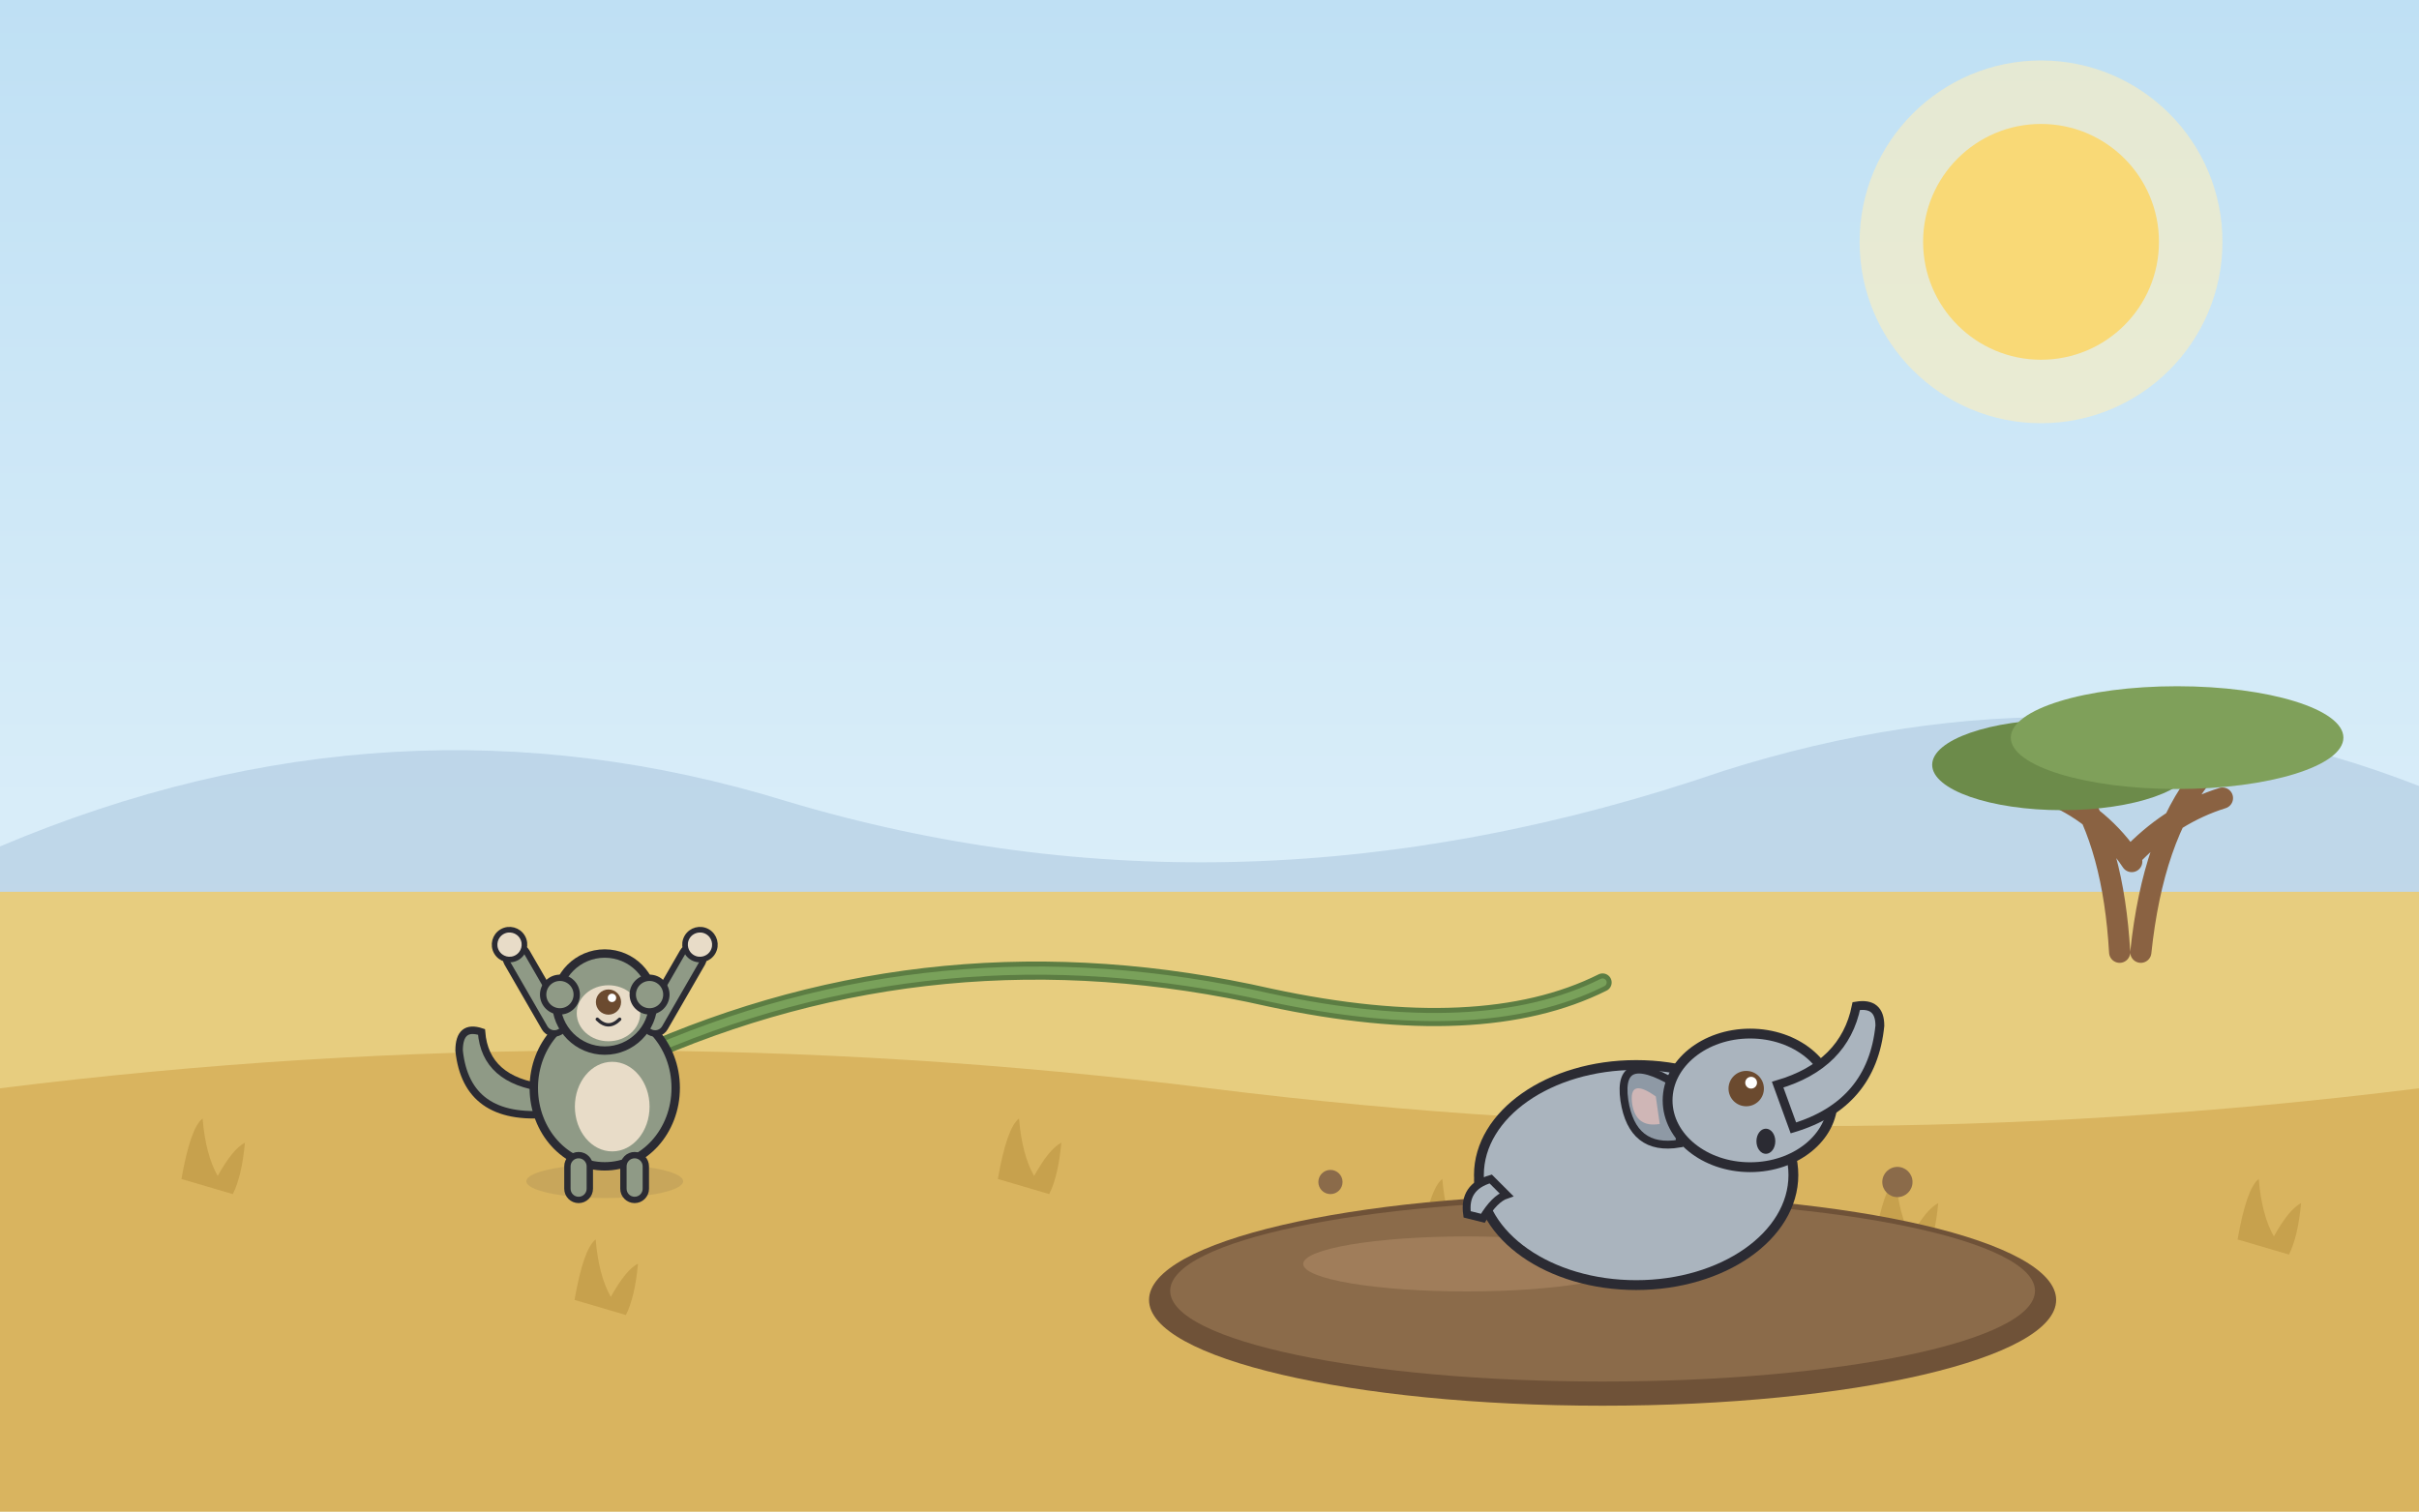
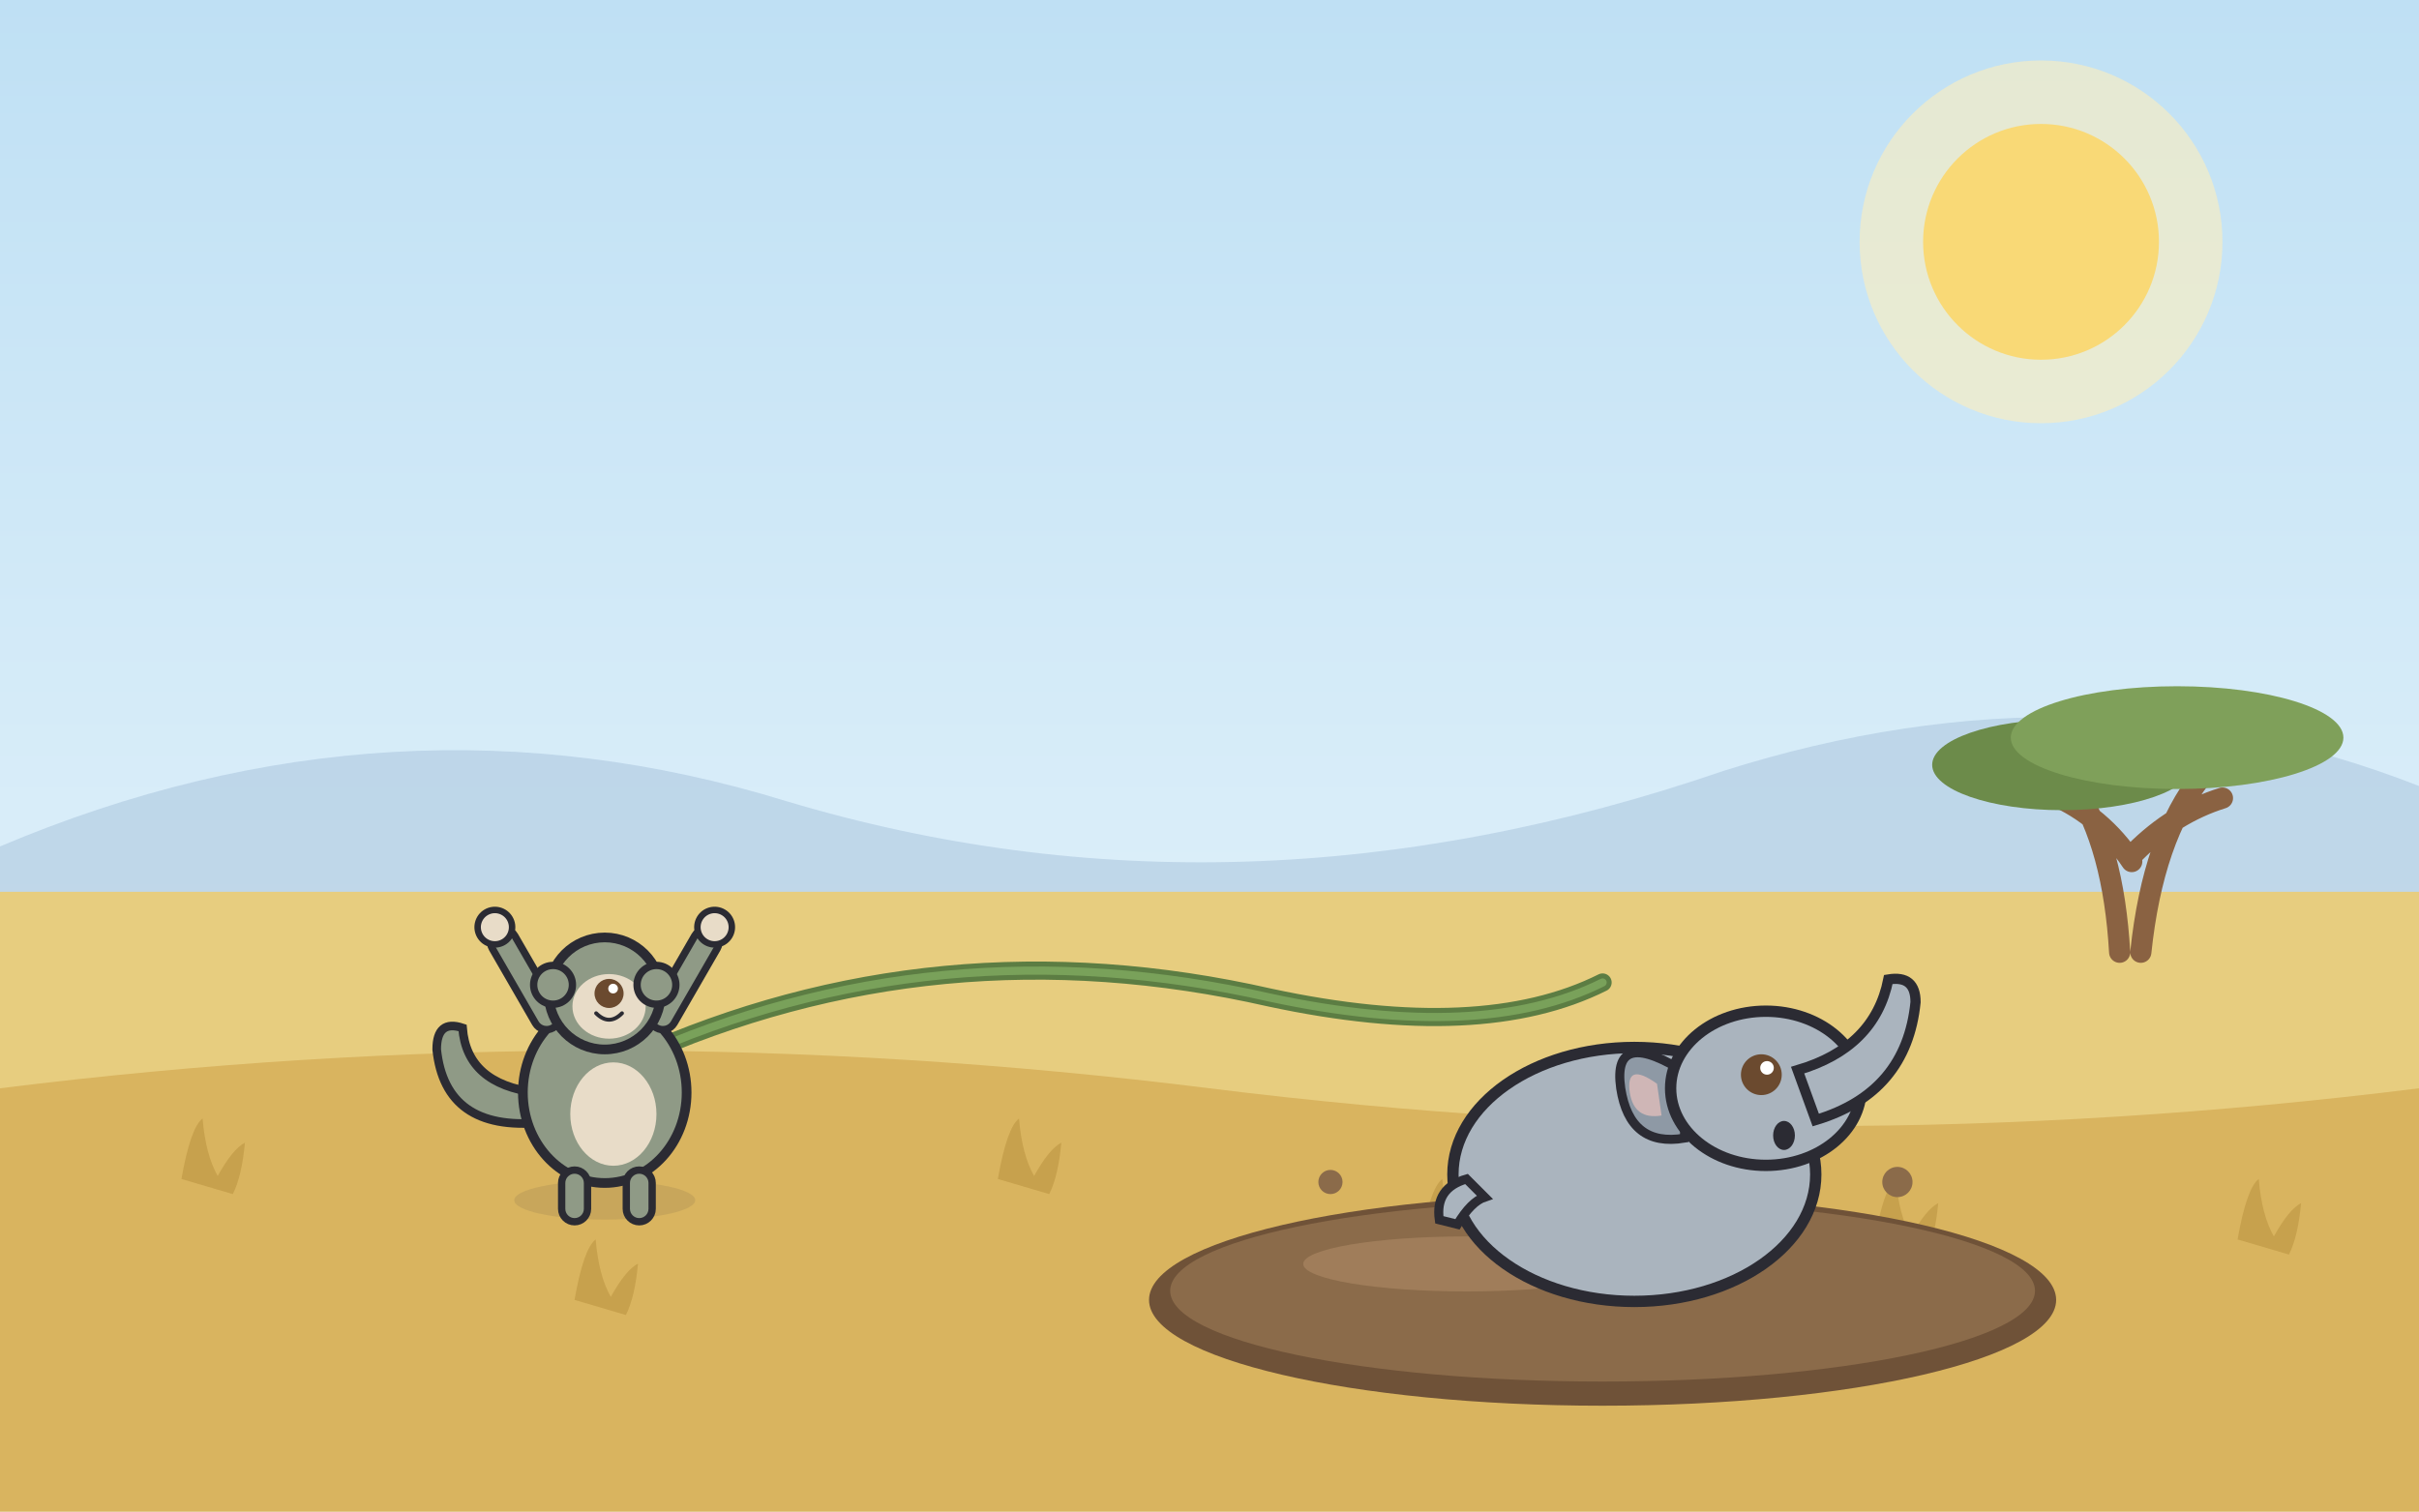
<svg xmlns="http://www.w3.org/2000/svg" viewBox="0 0 1600 1000" role="img">
  <style>
@media (prefers-reduced-motion: no-preference) {
  .anim-idle { animation: idle 3.8s ease-in-out infinite alternate; }
  @keyframes idle { from { transform: translateY(0); } to { transform: translateY(-6px); } }
  .anim-tail { transform-box: fill-box; transform-origin: 100% 20%; animation: tail 2.6s ease-in-out infinite alternate; }
  @keyframes tail { from { transform: rotate(-6deg); } to { transform: rotate(8deg); } }
  .anim-blink { transform-box: fill-box; transform-origin: center; animation: blink 5.2s infinite; }
  @keyframes blink { 0%, 93%, 100% { transform: scaleY(1); } 95%, 97% { transform: scaleY(0.12); } }
  .anim-glow { transform-box: fill-box; transform-origin: center; animation: glow 4.2s ease-in-out infinite alternate; }
  @keyframes glow { from { transform: scale(1); opacity: 0.5; } to { transform: scale(1.08); opacity: 0.75; } }
  .anim-shimmer { animation: shimmer 5s ease-in-out infinite alternate; }
  @keyframes shimmer { from { opacity: 0.62; } to { opacity: 0.92; } }
  .anim-grass { transform-box: fill-box; transform-origin: 50% 100%; animation: sway 3.2s ease-in-out infinite alternate; }
  .anim-canopy { transform-box: fill-box; transform-origin: 50% 100%; animation: sway 5.6s ease-in-out infinite alternate; }
  @keyframes sway { from { transform: rotate(-1.8deg); } to { transform: rotate(2.2deg); } }
  .anim-rain { animation: rainfall 1.15s linear infinite; }
  @keyframes rainfall { from { transform: translateY(-32px); opacity: 0.85; } 75% { opacity: 0.55; } to { transform: translateY(72px); opacity: 0; } }
  .anim-ripple { transform-box: fill-box; transform-origin: center; animation: ripple 3.4s ease-in-out infinite alternate; }
  @keyframes ripple { from { transform: scale(1); opacity: 0.8; } to { transform: scale(1.18); opacity: 0.55; } }
  .anim-drip { animation: drip 1s ease-in infinite; }
  @keyframes drip { from { transform: translateY(-12px); opacity: 0.95; } to { transform: translateY(28px); opacity: 0; } }
  .anim-flow { stroke-dasharray: 26 20; animation: flow 0.8s linear infinite; }
  @keyframes flow { from { stroke-dashoffset: 0; } to { stroke-dashoffset: -46; } }
  .anim-splash { transform-box: fill-box; transform-origin: 50% 100%; animation: splashPulse 1.7s ease-in-out infinite alternate; }
  @keyframes splashPulse { from { transform: scale(0.97); } to { transform: scale(1.05); } }
  .anim-strain { transform-box: fill-box; transform-origin: center; animation: strain 0.9s ease-in-out infinite alternate; }
  @keyframes strain { from { transform: translateX(-5px); } to { transform: translateX(4px); } }
  .anim-float { transform-box: fill-box; transform-origin: center; animation: floaty 2.6s ease-in-out infinite alternate; }
  @keyframes floaty { from { transform: translateY(0) scale(1); } to { transform: translateY(-12px) scale(1.08); } }
  .anim-wave { animation: wave 2.4s ease-in-out infinite; opacity: 0; }
  @keyframes wave { 0% { opacity: 0; } 30% { opacity: 0.9; } 60%, 100% { opacity: 0; } }
  .anim-cloud { animation: cloudDrift 9s ease-in-out infinite alternate; }
  @keyframes cloudDrift { from { transform: translateX(-18px); } to { transform: translateX(22px); } }
  .tap-target { cursor: pointer; }
  .tap-target.tap-play { transform-box: fill-box; transform-origin: 50% 85%; animation: tapWiggle 0.7s ease-in-out; }
  .tap-target[data-tap="puddle"].tap-play { transform-origin: center; animation: tapSplash 0.85s ease-out; }
  .tap-target[data-tap="sun"].tap-play { transform-origin: center; animation: tapPulse 0.6s ease-in-out; }
  .tap-target[data-tap="tree"].tap-play { transform-origin: 50% 100%; animation: tapShake 0.7s ease-in-out; }
  @keyframes tapWiggle { 0% { transform: rotate(0); } 25% { transform: rotate(-4deg) scale(1.03); } 55% { transform: rotate(3deg) scale(1.04); } 80% { transform: rotate(-1.5deg); } 100% { transform: rotate(0); } }
  @keyframes tapSplash { 0% { transform: scale(1); } 40% { transform: scale(1.06, 0.94); } 70% { transform: scale(0.97, 1.03); } 100% { transform: scale(1); } }
  @keyframes tapPulse { 0% { transform: scale(1); } 50% { transform: scale(1.12); } 100% { transform: scale(1); } }
  @keyframes tapShake { 0% { transform: rotate(0); } 20% { transform: rotate(2.4deg); } 45% { transform: rotate(-2deg); } 70% { transform: rotate(1.2deg); } 100% { transform: rotate(0); } }
  .tap-burst { opacity: 0; }
  .tap-target.tap-play .tap-burst { opacity: 1; }
  .tap-target.tap-play .tap-burst circle { animation: burstUp 0.6s ease-out forwards; }
  @keyframes burstUp { from { transform: translateY(0); opacity: 0.95; } to { transform: translateY(-90px); opacity: 0; } }
}
</style>
  <defs>
    <linearGradient id="sky" x1="0" y1="0" x2="0" y2="1">
      <stop offset="0" stop-color="#bfe0f4" />
      <stop offset="1" stop-color="#eef8fd" />
    </linearGradient>
  </defs>
  <rect width="1600" height="1000" fill="url(#sky)" />
  <g class="tap-target" data-tap="sun">
    <circle class="anim-glow" cx="1350" cy="160" r="120" fill="#fdeebc" opacity="0.6" />
    <circle cx="1350" cy="160" r="78" fill="#f9d976" />
  </g>
  <path d="M 0 560 q 260 -110 520 -30 q 300 90 620 -20 q 240 -76 460 10 L 1600 640 L 0 640 Z" fill="#a9c4dd" opacity="0.55" />
  <rect x="0" y="590" width="1600" height="410" fill="#e7cd7f" />
  <path d="M 0 720 q 400 -50 800 0 q 400 50 800 0 L 1600 1000 L 0 1000 Z" fill="#d9b45f" />
  <g class="anim-grass" style="animation-delay:1.00s">
    <path d="M 120 780 q 6 -34 14 -40 q 2 24 10 38 q 10 -18 18 -22 q -2 22 -8 34 z" fill="#c39c48" opacity="0.8" />
  </g>
  <g class="anim-grass" style="animation-delay:0.50s">
    <path d="M 380 860 q 6 -34 14 -40 q 2 24 10 38 q 10 -18 18 -22 q -2 22 -8 34 z" fill="#c39c48" opacity="0.8" />
  </g>
  <g class="anim-grass" style="animation-delay:2.50s">
    <path d="M 660 780 q 6 -34 14 -40 q 2 24 10 38 q 10 -18 18 -22 q -2 22 -8 34 z" fill="#c39c48" opacity="0.8" />
  </g>
  <g class="anim-grass" style="animation-delay:1.50s">
    <path d="M 940 820 q 6 -34 14 -40 q 2 24 10 38 q 10 -18 18 -22 q -2 22 -8 34 z" fill="#c39c48" opacity="0.8" />
  </g>
  <g class="anim-grass" style="animation-delay:0.00s">
    <path d="M 1240 820 q 6 -34 14 -40 q 2 24 10 38 q 10 -18 18 -22 q -2 22 -8 34 z" fill="#c39c48" opacity="0.8" />
  </g>
  <g class="anim-grass" style="animation-delay:0.00s">
    <path d="M 1480 820 q 6 -34 14 -40 q 2 24 10 38 q 10 -18 18 -22 q -2 22 -8 34 z" fill="#c39c48" opacity="0.8" />
  </g>
  <g transform="translate(1410 630) scale(1)">
    <g class="tap-target" data-tap="tree">
      <path d="M -8 0 q -4 -70 -30 -110 M 6 0 q 8 -76 40 -116 M 0 -60 q -20 -30 -52 -44 M 2 -66 q 26 -26 58 -36" stroke="#8a6242" stroke-width="14" fill="none" stroke-linecap="round" />
      <g class="anim-canopy" style="animation-delay:2.00s">
        <ellipse cx="-46" cy="-124" rx="86" ry="30" fill="#6c8b4a" />
        <ellipse cx="30" cy="-142" rx="110" ry="34" fill="#7fa05a" />
      </g>
    </g>
  </g>
  <g class="tap-target" data-tap="puddle">
    <ellipse cx="1060" cy="860" rx="300" ry="70" fill="#6f5238" />
    <ellipse cx="1060" cy="854" rx="286" ry="60" fill="#8b6b4a" />
    <ellipse class="anim-ripple" style="animation-delay:0.00s" cx="970" cy="836.2" rx="108" ry="18.2" fill="#a5825e" opacity="0.8" />
    <g class="tap-burst">
      <circle cx="880" cy="782" r="8" fill="#8b6b4a" style="animation-delay:0.00s" />
      <circle cx="985" cy="782" r="10" fill="#8b6b4a" style="animation-delay:0.04s" />
      <circle cx="1075" cy="782" r="12" fill="#8b6b4a" style="animation-delay:0.08s" />
      <circle cx="1165" cy="782" r="8" fill="#8b6b4a" style="animation-delay:0.12s" />
      <circle cx="1255" cy="782" r="10" fill="#8b6b4a" style="animation-delay:0.16s" />
    </g>
  </g>
-   <g transform="translate(1090 780) scale(1.3 1.3)">
+   <g transform="translate(1090 780) scale(1.5 1.5)">
    <g class="tap-target" data-tap="elephant" data-mood="surprised">
      <g class="anim-idle" style="animation-delay:0.83s">
        <ellipse cx="-6" cy="-2" rx="80" ry="56" fill="#aab4be" stroke="#2b2b33" stroke-width="5" />
        <g class="anim-tail" style="animation-delay:0.83s">
          <path d="M -80 0 q -14 4 -12 18 l 8 2 q 6 -10 12 -12 z" fill="#aab4be" stroke="#2b2b33" stroke-width="4" />
        </g>
        <g transform="translate(44 -40)">
          <path d="M -26 -6 q -34 -22 -30 6 q 4 26 28 22 z" fill="#8e99a5" stroke="#2b2b33" stroke-width="4" />
          <path d="M -40 -2 q -14 -10 -12 4 q 2 12 14 10 z" fill="#cfb6b6" />
          <ellipse cx="8" cy="0" rx="42" ry="34" fill="#aab4be" stroke="#2b2b33" stroke-width="5" />
          <g transform="translate(6 -6)">
            <g class="anim-blink">
              <circle cx="0" cy="0" r="9" fill="#6b4a2f" />
              <circle cx="2.5" cy="-3" r="3" fill="#fff" />
            </g>
          </g>
          <g transform="translate(16 16)">
            <ellipse cx="0" cy="4.8" rx="4.8" ry="6.4" fill="#2b2b33" />
          </g>
        </g>
        <path d="M 74 -26 q 40 -12 44 -52 q 0 -12 -12 -10 q -6 30 -40 40 z" fill="#aab4be" stroke="#2b2b33" stroke-width="4.5" />
      </g>
    </g>
  </g>
  <g class="">
    <path d="M 420 700 q 200 -90 420 -40 q 140 30 220 -10" fill="none" stroke="#5c7d43" stroke-width="12" stroke-linecap="round" />
    <path d="M 420 700 q 200 -90 420 -40 q 140 30 220 -10" fill="none" stroke="#79a15a" stroke-width="5.4" stroke-linecap="round" />
  </g>
-   <g transform="translate(400 700) scale(1.235 1.235)">
+   <g transform="translate(400 700) scale(1.425 1.425)">
    <ellipse cx="0" cy="66" rx="42" ry="9" fill="#2b2b33" opacity="0.10" />
    <g class="tap-target" data-tap="monkey" data-mood="happy">
      <g class="anim-idle" style="animation-delay:1.50s">
        <g class="anim-tail" style="animation-delay:1.50s">
          <path d="M -30 30 q -44 4 -48 -34 q 0 -14 12 -10 q 2 26 34 30 z" fill="#8f9a86" stroke="#2b2b33" stroke-width="4" />
        </g>
        <ellipse cx="0" cy="16" rx="38" ry="42" fill="#8f9a86" stroke="#2b2b33" stroke-width="4.5" />
        <ellipse cx="4" cy="26" rx="20" ry="24" fill="#e8dcc8" />
        <g transform="translate(-24 -14) rotate(150)">
          <rect x="-6" y="0" width="12" height="52" rx="6" fill="#8f9a86" stroke="#2b2b33" stroke-width="3.4" />
          <circle cx="0" cy="54" r="8" fill="#e8dcc8" stroke="#2b2b33" stroke-width="3" />
        </g>
        <g transform="translate(24 -14) rotate(-150)">
          <rect x="-6" y="0" width="12" height="52" rx="6" fill="#8f9a86" stroke="#2b2b33" stroke-width="3.4" />
          <circle cx="0" cy="54" r="8" fill="#e8dcc8" stroke="#2b2b33" stroke-width="3" />
        </g>
        <g transform="translate(-14 52)">
          <rect x="-6" y="0" width="12" height="24" rx="6" fill="#8f9a86" stroke="#2b2b33" stroke-width="3.4" />
        </g>
        <g transform="translate(16 52)">
          <rect x="-6" y="0" width="12" height="24" rx="6" fill="#8f9a86" stroke="#2b2b33" stroke-width="3.4" />
        </g>
        <g transform="translate(0 -30)">
          <circle cx="0" cy="0" r="26" fill="#8f9a86" stroke="#2b2b33" stroke-width="4.5" />
          <ellipse cx="2" cy="6" rx="17" ry="15" fill="#e8dcc8" />
          <circle cx="-24" cy="-4" r="9" fill="#8f9a86" stroke="#2b2b33" stroke-width="3.4" />
          <circle cx="24" cy="-4" r="9" fill="#8f9a86" stroke="#2b2b33" stroke-width="3.4" />
          <g transform="translate(2 0)">
            <g class="anim-blink">
              <circle cx="0" cy="0" r="6.75" fill="#6b4a2f" />
              <circle cx="1.875" cy="-2.25" r="2.25" fill="#fff" />
            </g>
          </g>
          <g transform="translate(2 8)">
            <path d="M -6 1.2 q 6 6 12 0" stroke="#2b2b33" stroke-width="1.8" fill="none" stroke-linecap="round" />
          </g>
        </g>
      </g>
    </g>
  </g>
</svg>
